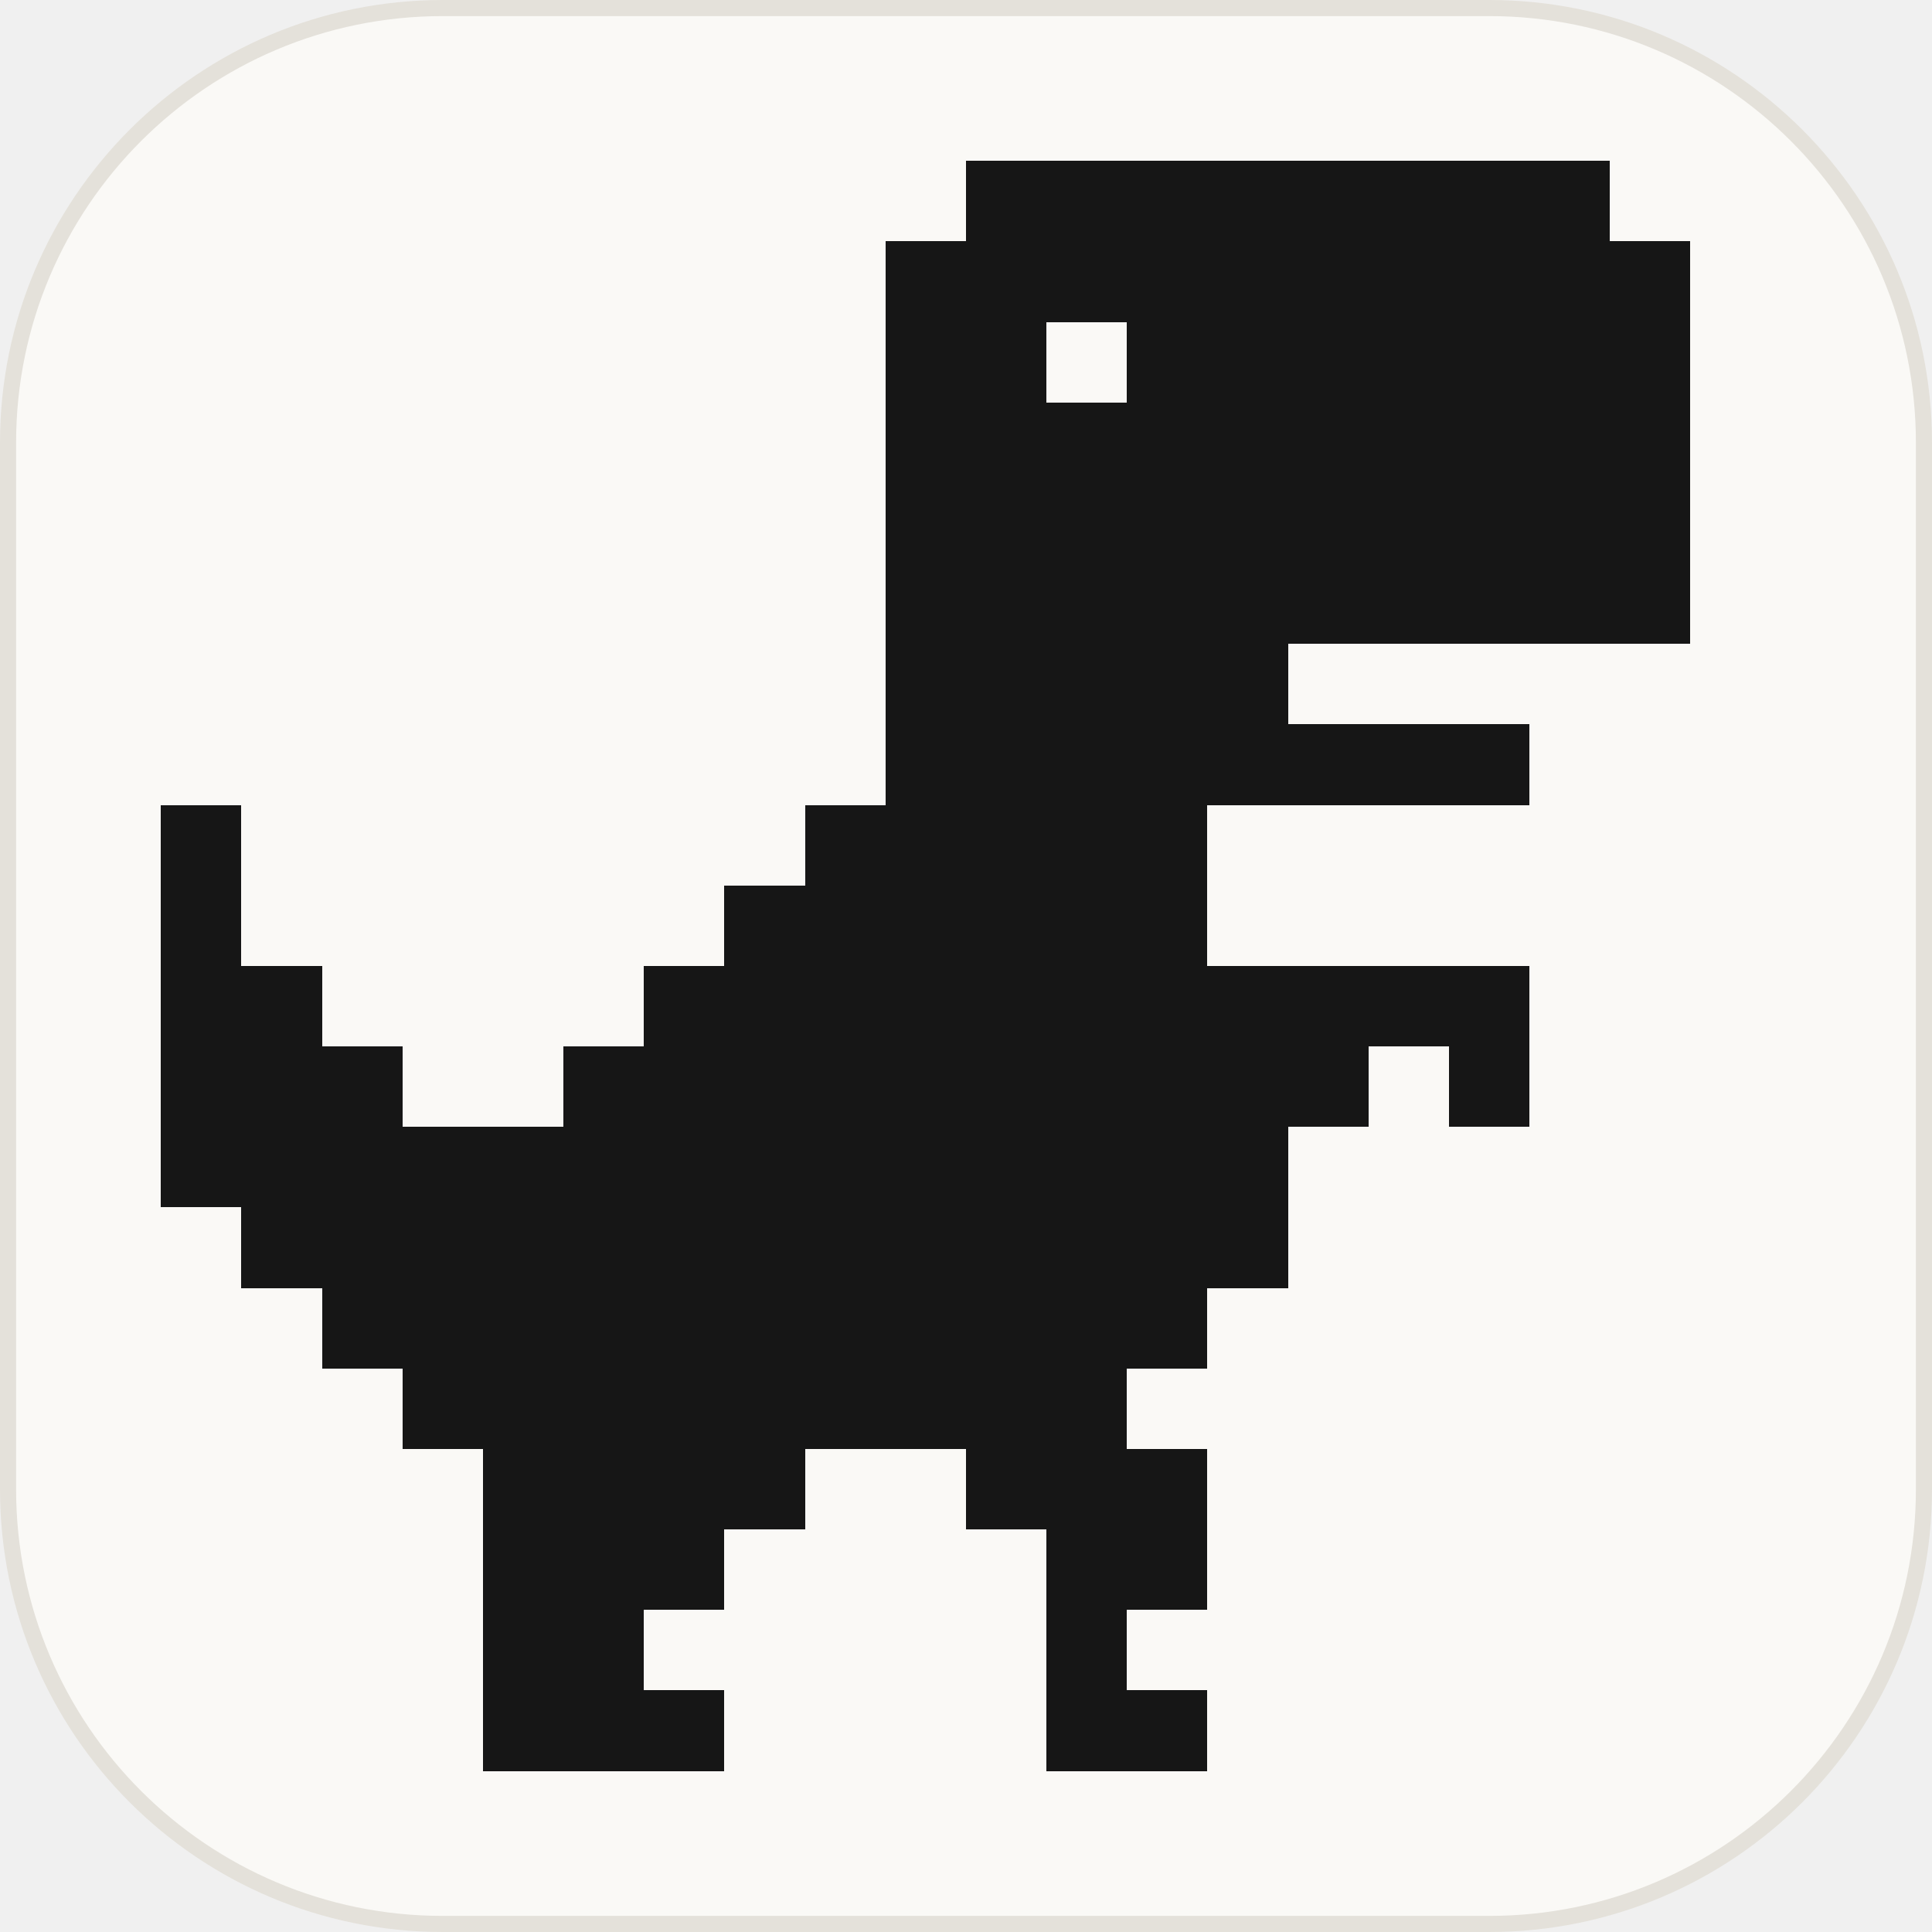
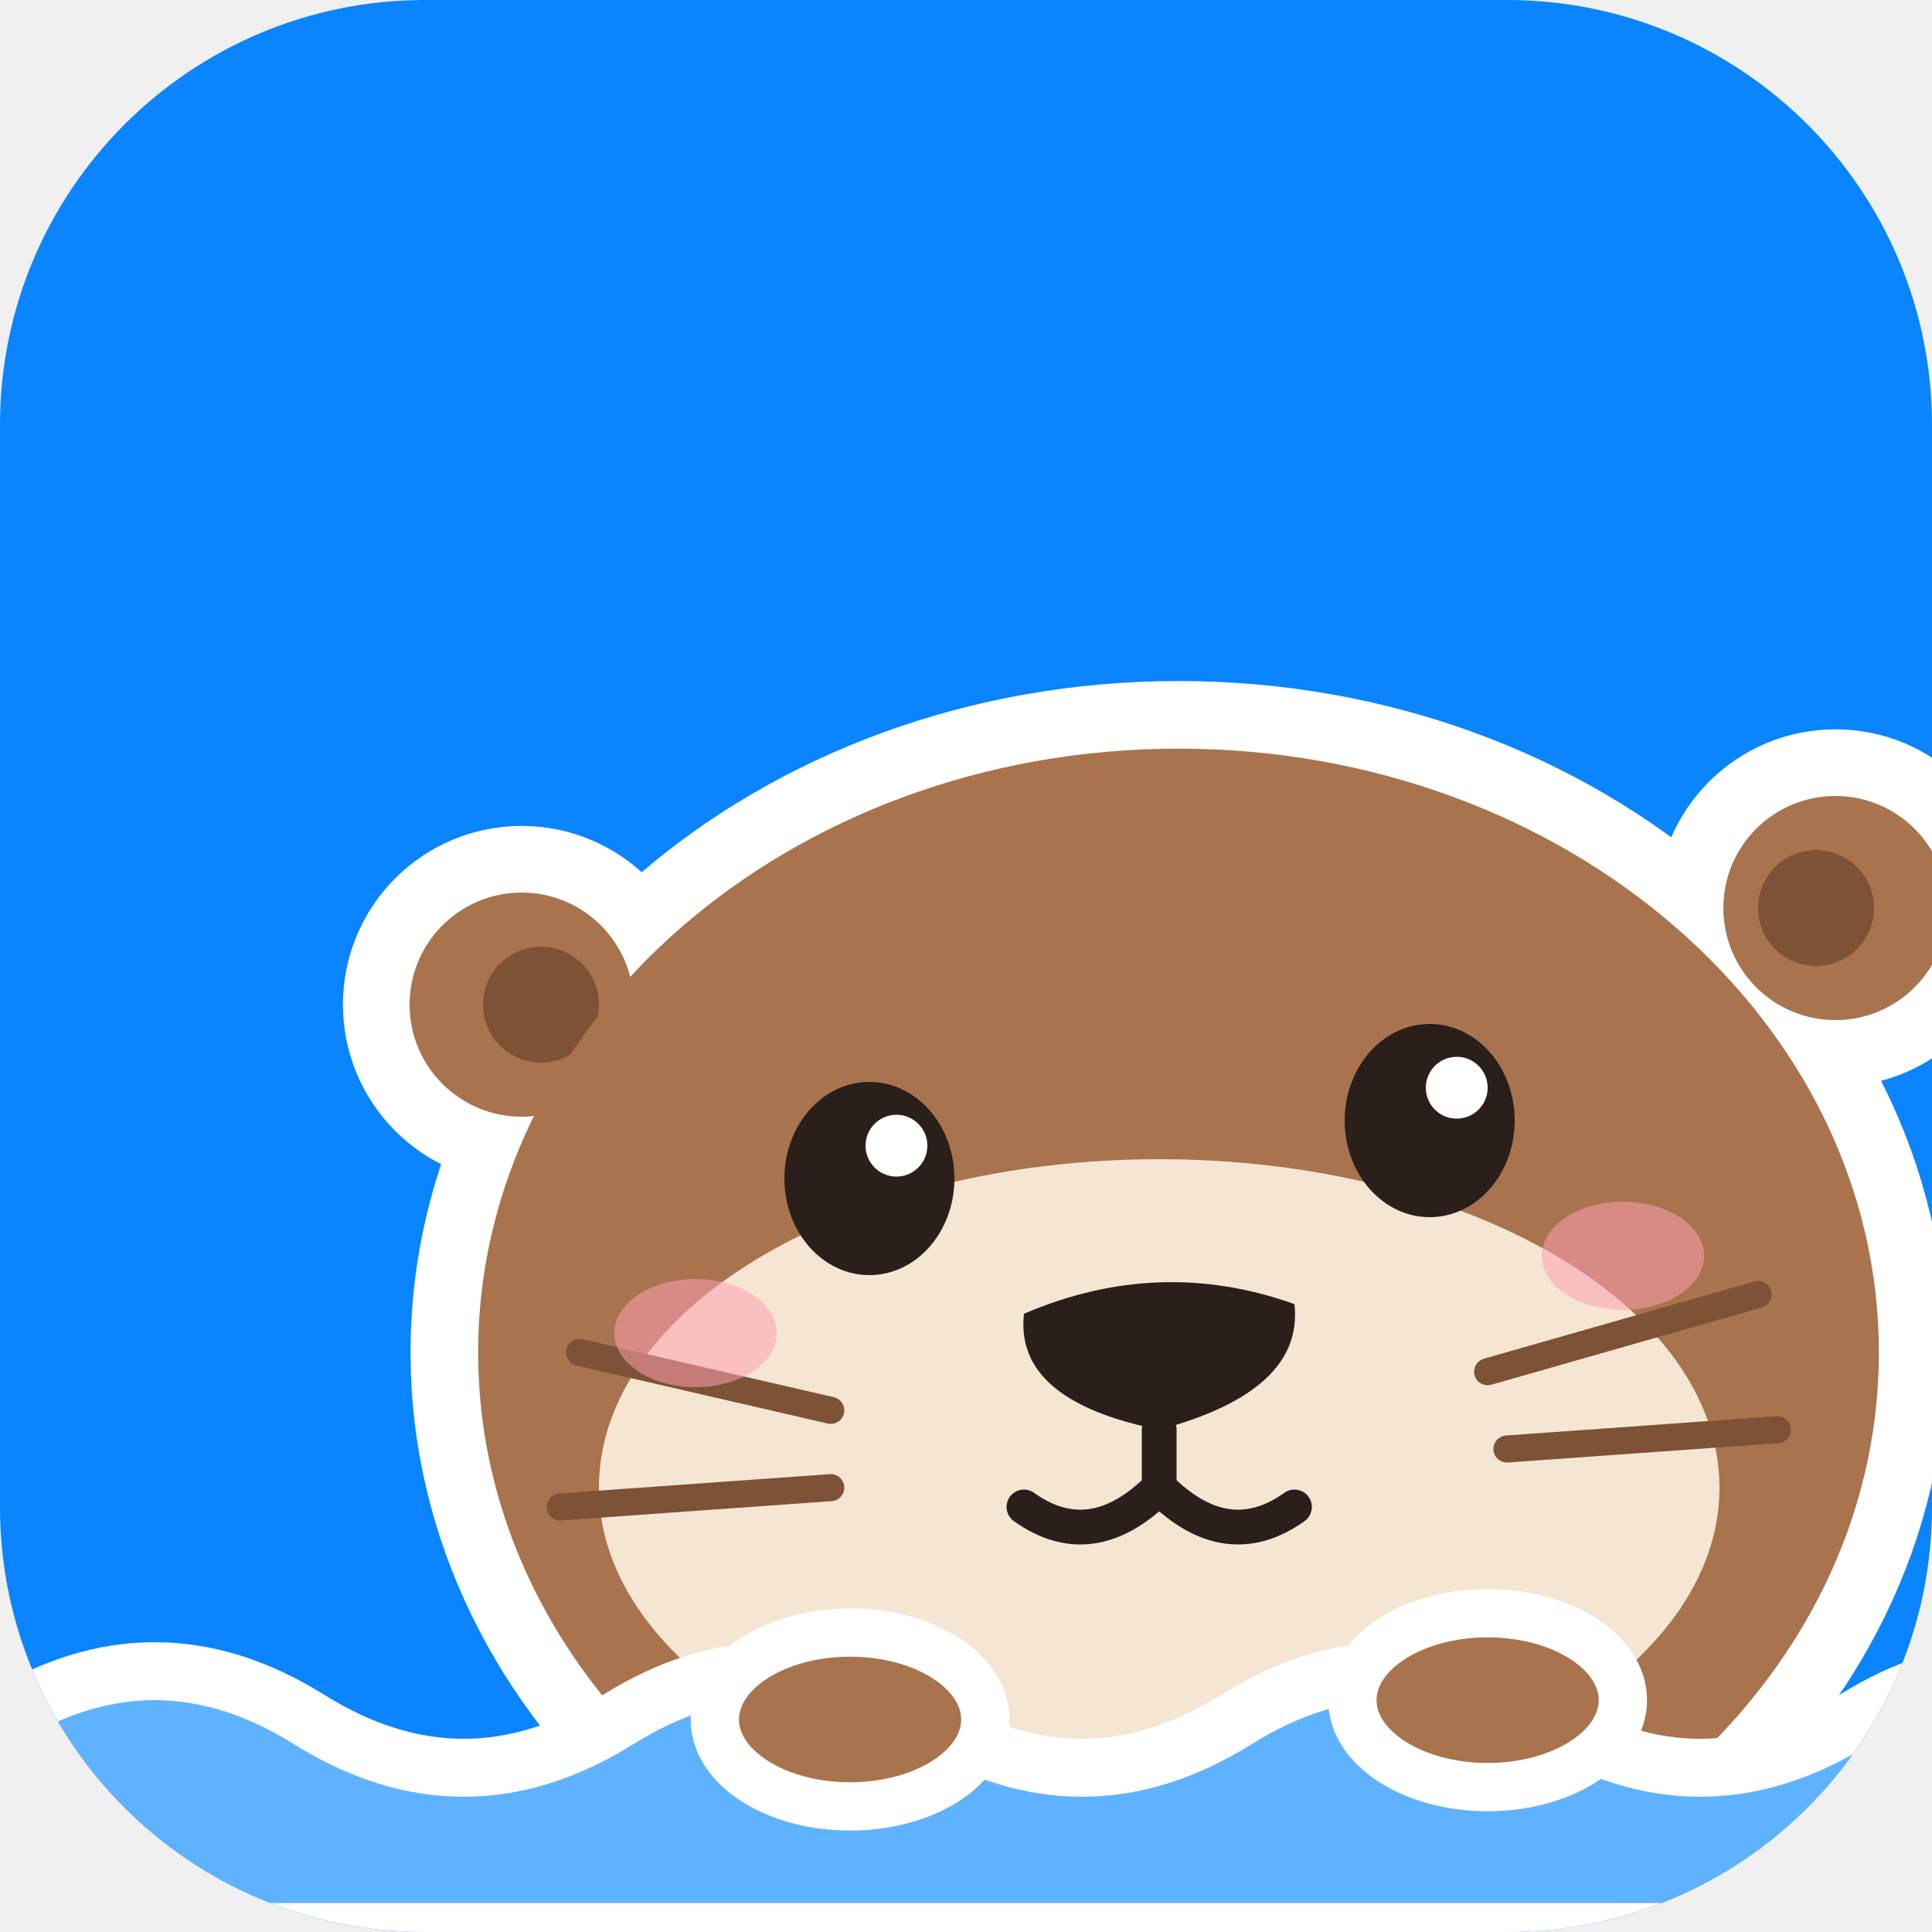
- <svg xmlns="http://www.w3.org/2000/svg" viewBox="0 0 24 24" role="img" aria-label="umuo">
-   <rect x=".1" y=".1" width="23.8" height="23.8" rx="5.4" fill="#FAF9F6" stroke="#E4E1DA" stroke-width=".2" />
-   <path fill="#161616" shape-rendering="crispEdges" transform="translate(2 2)" d="M10 0h8v1h-8zM9 1h10v1h-10zM9 2h2v1h-2zM12 2h7v1h-7zM9 3h10v1h-10zM9 4h10v1h-10zM9 5h10v1h-10zM9 6h5v1h-5zM9 7h8v1h-8zM0 8h1v1h-1zM8 8h5v1h-5zM0 9h1v1h-1zM7 9h6v1h-6zM0 10h2v1h-2zM6 10h11v1h-11zM0 11h3v1h-3zM5 11h10v1h-10zM16 11h1v1h-1zM0 12h14v1h-14zM1 13h13v1h-13zM2 14h11v1h-11zM3 15h9v1h-9zM4 16h4v1h-4zM10 16h3v1h-3zM4 17h3v1h-3zM11 17h2v1h-2zM4 18h2v1h-2zM11 18h1v1h-1zM4 19h3v1h-3zM11 19h2v1h-2z" />
+ <svg xmlns="http://www.w3.org/2000/svg" viewBox="0 0 100 100" role="img" aria-label="umuo">
+   <defs>
+     <clipPath id="tile">
+       <rect width="100" height="100" rx="22" />
+     </clipPath>
+   </defs>
+   <g clip-path="url(#tile)">
+     <rect width="100" height="100" fill="#0A84FF" />
+     <circle cx="27" cy="52" r="7.5" fill="#A8734D" stroke="#fff" stroke-width="3.5" />
+     <circle cx="95" cy="47" r="7.5" fill="#A8734D" stroke="#fff" stroke-width="3.5" />
+     <ellipse cx="61" cy="70" rx="38" ry="33" fill="#A8734D" stroke="#fff" stroke-width="3.5" />
+     <circle cx="27" cy="52" r="5.8" fill="#A8734D" />
+     <circle cx="95" cy="47" r="5.8" fill="#A8734D" />
+     <circle cx="28" cy="52" r="3" fill="#7E5236" />
+     <circle cx="94" cy="47" r="3" fill="#7E5236" />
+     <ellipse cx="61" cy="70" rx="36.2" ry="31.2" fill="#A8734D" />
+     <ellipse cx="60" cy="77" rx="29" ry="17" fill="#F4E6D2" />
+     <ellipse cx="45" cy="61" rx="4.4" ry="5" fill="#2a1f1a" />
+     <ellipse cx="74" cy="58" rx="4.4" ry="5" fill="#2a1f1a" />
+     <circle cx="46.4" cy="59.3" r="1.6" fill="#fff" />
+     <circle cx="75.4" cy="56.3" r="1.6" fill="#fff" />
+     <path d="M53 68Q60 65 67 67.5Q67.5 72 60 74Q52.5 72.5 53 68Z" fill="#2a1f1a" />
+     <path d="M60 74V77M60 77Q56.5 80.5 53 78M60 77Q63.5 80.5 67 78" fill="none" stroke="#2a1f1a" stroke-width="1.8" stroke-linecap="round" />
+     <path d="M43 73L30 70M43 77L29 78M77 71L91 67M78 75L92 74" fill="none" stroke="#7E5236" stroke-width="1.4" stroke-linecap="round" />
+     <ellipse cx="36" cy="69" rx="4.2" ry="2.8" fill="#ff9fb0" opacity=".55" />
+     <ellipse cx="84" cy="65" rx="4.2" ry="2.8" fill="#ff9fb0" opacity=".55" />
+     <path d="M0 89Q8 84 16 89T32 89T48 89T64 89T80 89T96 89T112 89V100H0Z" fill="#5FB2FF" stroke="#fff" stroke-width="3" />
+     <ellipse cx="44" cy="89" rx="7" ry="4.5" fill="#A8734D" stroke="#fff" stroke-width="2.5" />
+     <ellipse cx="77" cy="88" rx="7" ry="4.5" fill="#A8734D" stroke="#fff" stroke-width="2.5" />
+   </g>
</svg>
